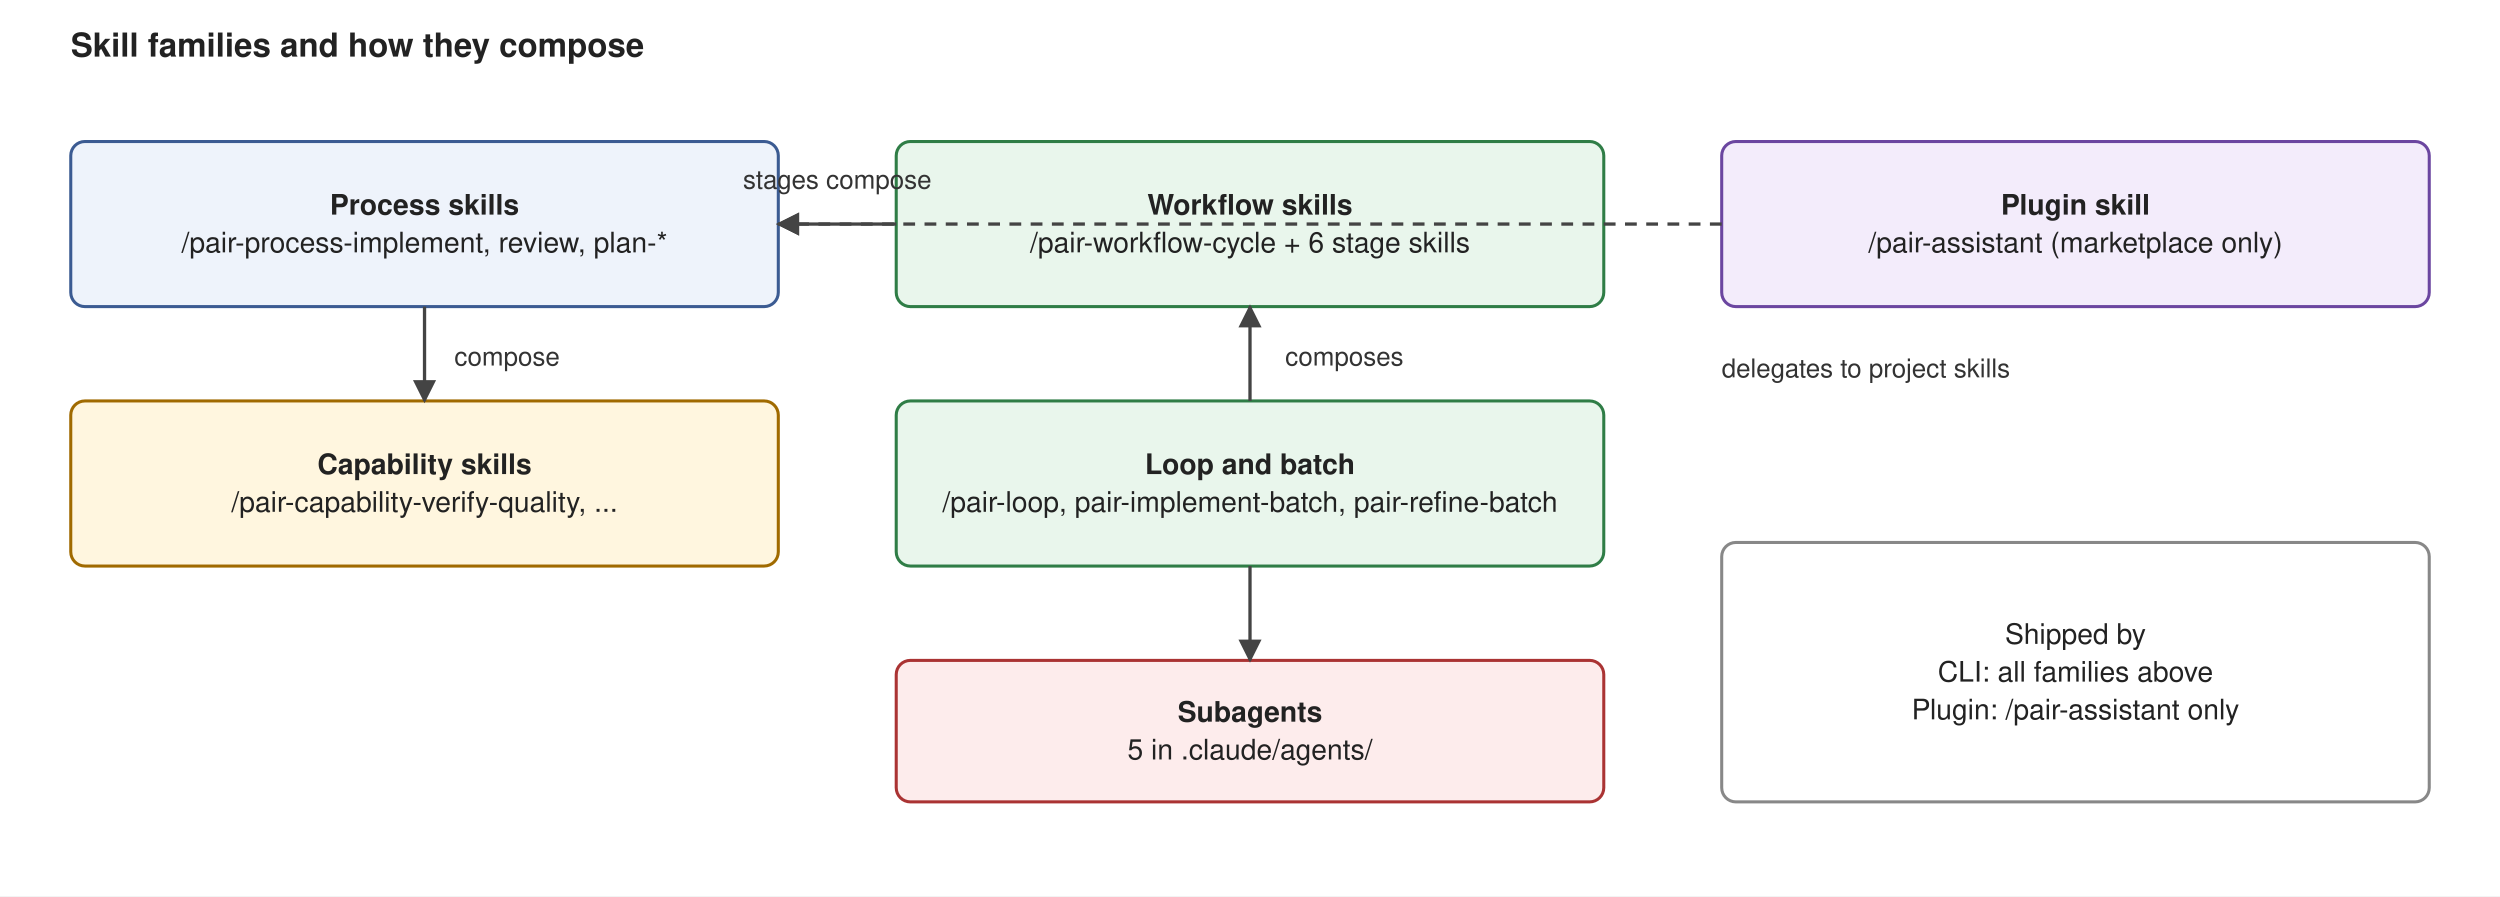
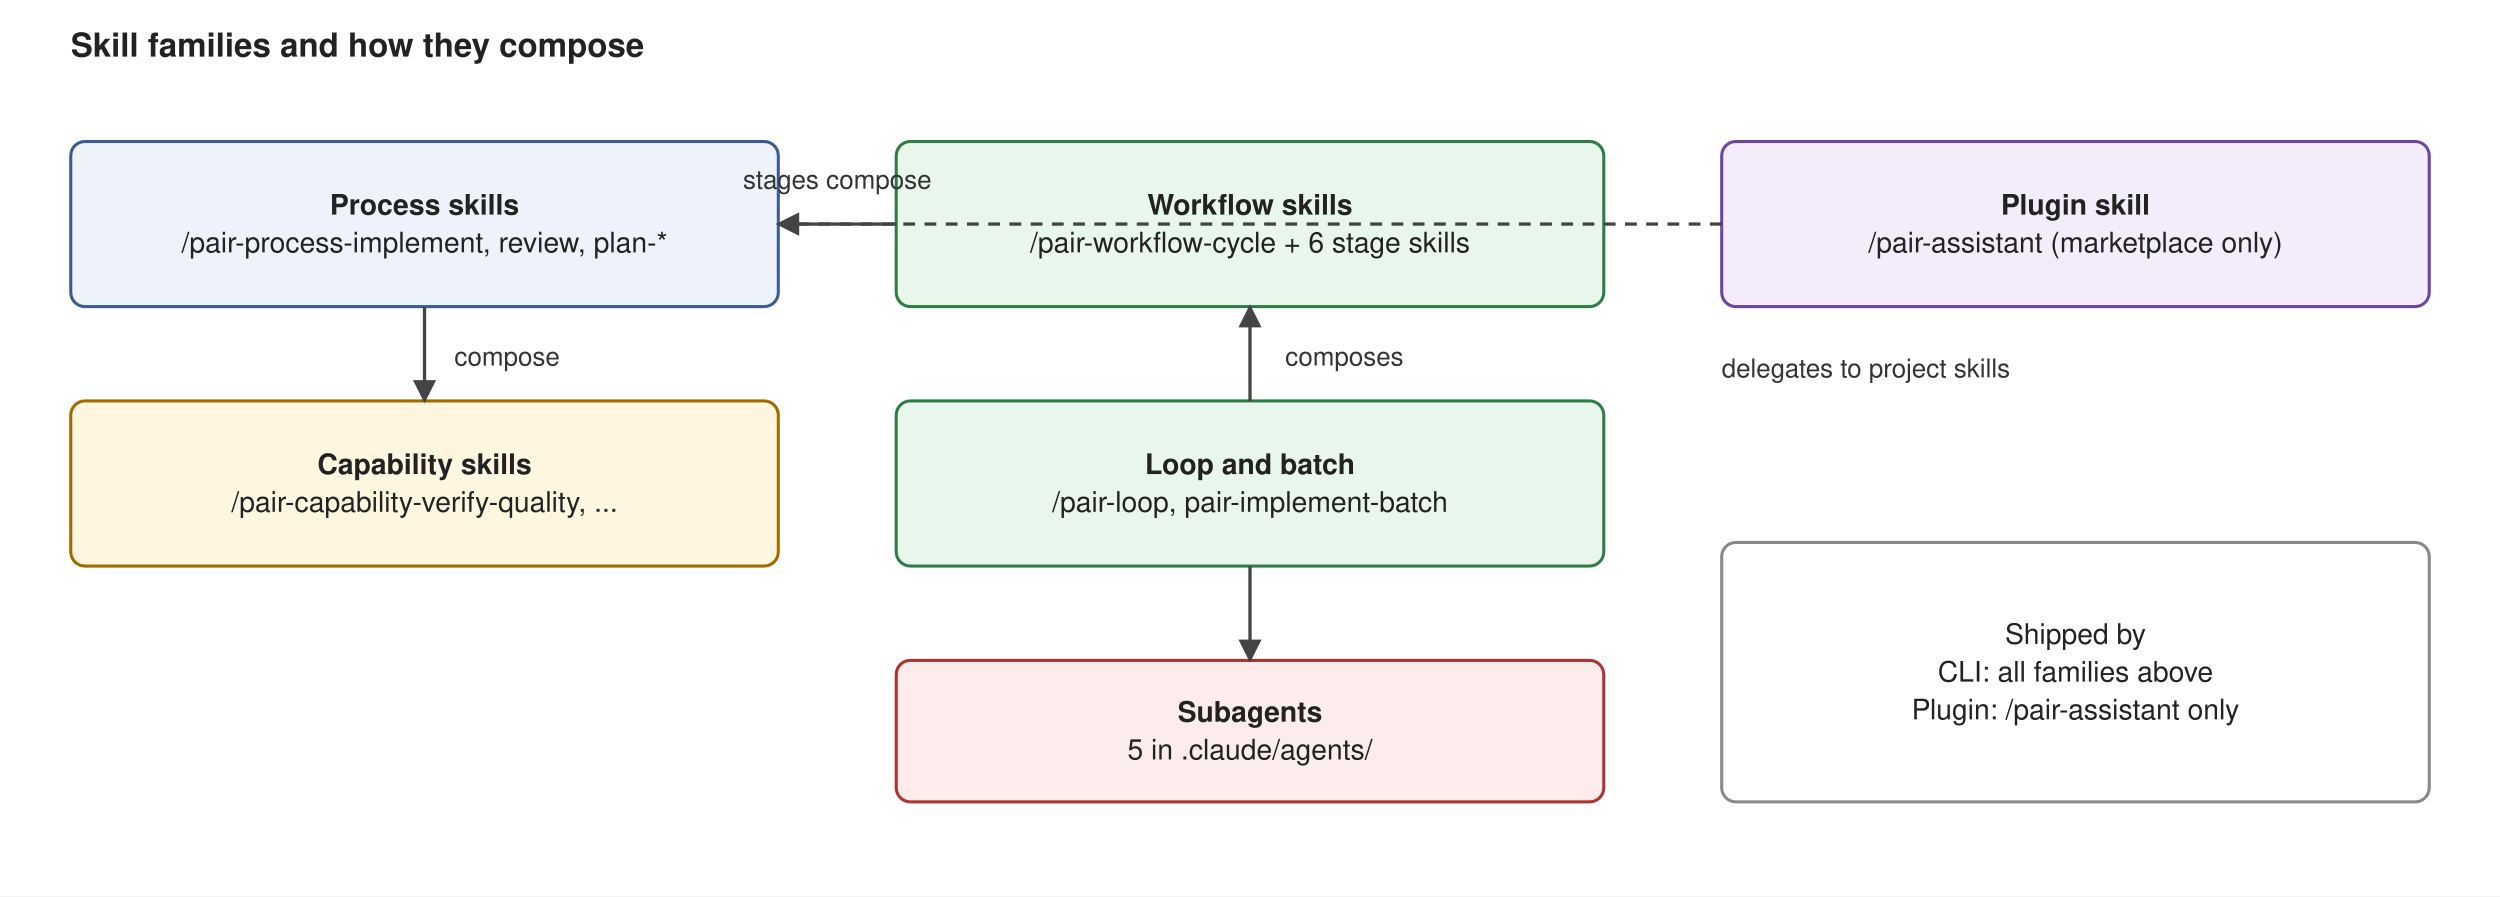
<svg xmlns="http://www.w3.org/2000/svg" viewBox="0 0 1060 380" width="1060" height="380" role="img" aria-labelledby="t d" font-family="Helvetica, Arial, sans-serif" font-size="12">
  <defs>
    <marker id="a" viewBox="0 0 10 10" refX="9" refY="5" markerWidth="7" markerHeight="7" orient="auto-start-reverse">
      <path d="M0 0L10 5L0 10z" fill="#444" />
    </marker>
  </defs>
  <rect width="1060" height="380" fill="#ffffff" />
  <text x="30" y="24" font-size="14" font-weight="bold" fill="#222">Skill families and how they compose</text>
  <rect x="30" y="60" width="300" height="70" rx="6" fill="#eef3fb" stroke="#3b5b92" stroke-width="1.3" />
  <text x="180.0" y="91.0" text-anchor="middle" fill="#222" font-weight="bold">Process skills</text>
  <text x="180.0" y="107.0" text-anchor="middle" fill="#222">/pair-process-implement, review, plan-*</text>
  <rect x="30" y="170" width="300" height="70" rx="6" fill="#fff6df" stroke="#a06a00" stroke-width="1.3" />
  <text x="180.0" y="201.0" text-anchor="middle" fill="#222" font-weight="bold">Capability skills</text>
  <text x="180.0" y="217.0" text-anchor="middle" fill="#222">/pair-capability-verify-quality, ...</text>
  <polyline points="180,130 180,170" fill="none" stroke="#444" stroke-width="1.4" marker-end="url(#a)" />
  <text x="215" y="155" text-anchor="middle" font-size="11" fill="#333">compose</text>
  <rect x="380" y="60" width="300" height="70" rx="6" fill="#e9f6ec" stroke="#2f7d46" stroke-width="1.3" />
  <text x="530.0" y="91.0" text-anchor="middle" fill="#222" font-weight="bold">Workflow skills</text>
  <text x="530.0" y="107.0" text-anchor="middle" fill="#222">/pair-workflow-cycle + 6 stage skills</text>
  <polyline points="380,95 330,95" fill="none" stroke="#444" stroke-width="1.4" marker-end="url(#a)" />
  <text x="355" y="80" text-anchor="middle" font-size="11" fill="#333">stages compose</text>
  <rect x="380" y="170" width="300" height="70" rx="6" fill="#e9f6ec" stroke="#2f7d46" stroke-width="1.3" />
  <text x="530.0" y="201.0" text-anchor="middle" fill="#222" font-weight="bold">Loop and batch</text>
-   <text x="530.0" y="217.0" text-anchor="middle" fill="#222">/pair-loop, pair-implement-batch, pair-refine-batch</text>
+   <text x="530.0" y="217.0" text-anchor="middle" fill="#222">/pair-loop, pair-implement-batch</text>
  <polyline points="530,170 530,130" fill="none" stroke="#444" stroke-width="1.4" marker-end="url(#a)" />
  <text x="570" y="155" text-anchor="middle" font-size="11" fill="#333">composes</text>
  <rect x="380" y="280" width="300" height="60" rx="6" fill="#fdecec" stroke="#a33" stroke-width="1.3" />
  <text x="530.0" y="306.0" text-anchor="middle" fill="#222" font-weight="bold">Subagents</text>
  <text x="530.0" y="322.0" text-anchor="middle" fill="#222">5 in .claude/agents/</text>
  <polyline points="530,240 530,280" fill="none" stroke="#444" stroke-width="1.4" marker-end="url(#a)" />
  <rect x="730" y="60" width="300" height="70" rx="6" fill="#f3ecfb" stroke="#6b46a0" stroke-width="1.3" />
  <text x="880.0" y="91.0" text-anchor="middle" fill="#222" font-weight="bold">Plugin skill</text>
  <text x="880.0" y="107.0" text-anchor="middle" fill="#222">/pair-assistant (marketplace only)</text>
  <polyline points="730,95 330,95" fill="none" stroke="#444" stroke-width="1.4" stroke-dasharray="5 4" marker-end="url(#a)" />
  <text x="730" y="160" text-anchor="start" font-size="11" fill="#333">delegates to project skills</text>
  <rect x="730" y="230" width="300" height="110" rx="6" fill="#ffffff" stroke="#888" stroke-width="1.3" />
  <text x="880.0" y="273.0" text-anchor="middle" fill="#222">Shipped by</text>
  <text x="880.0" y="289.0" text-anchor="middle" fill="#222">CLI: all families above</text>
  <text x="880.0" y="305.0" text-anchor="middle" fill="#222">Plugin: /pair-assistant only</text>
</svg>
